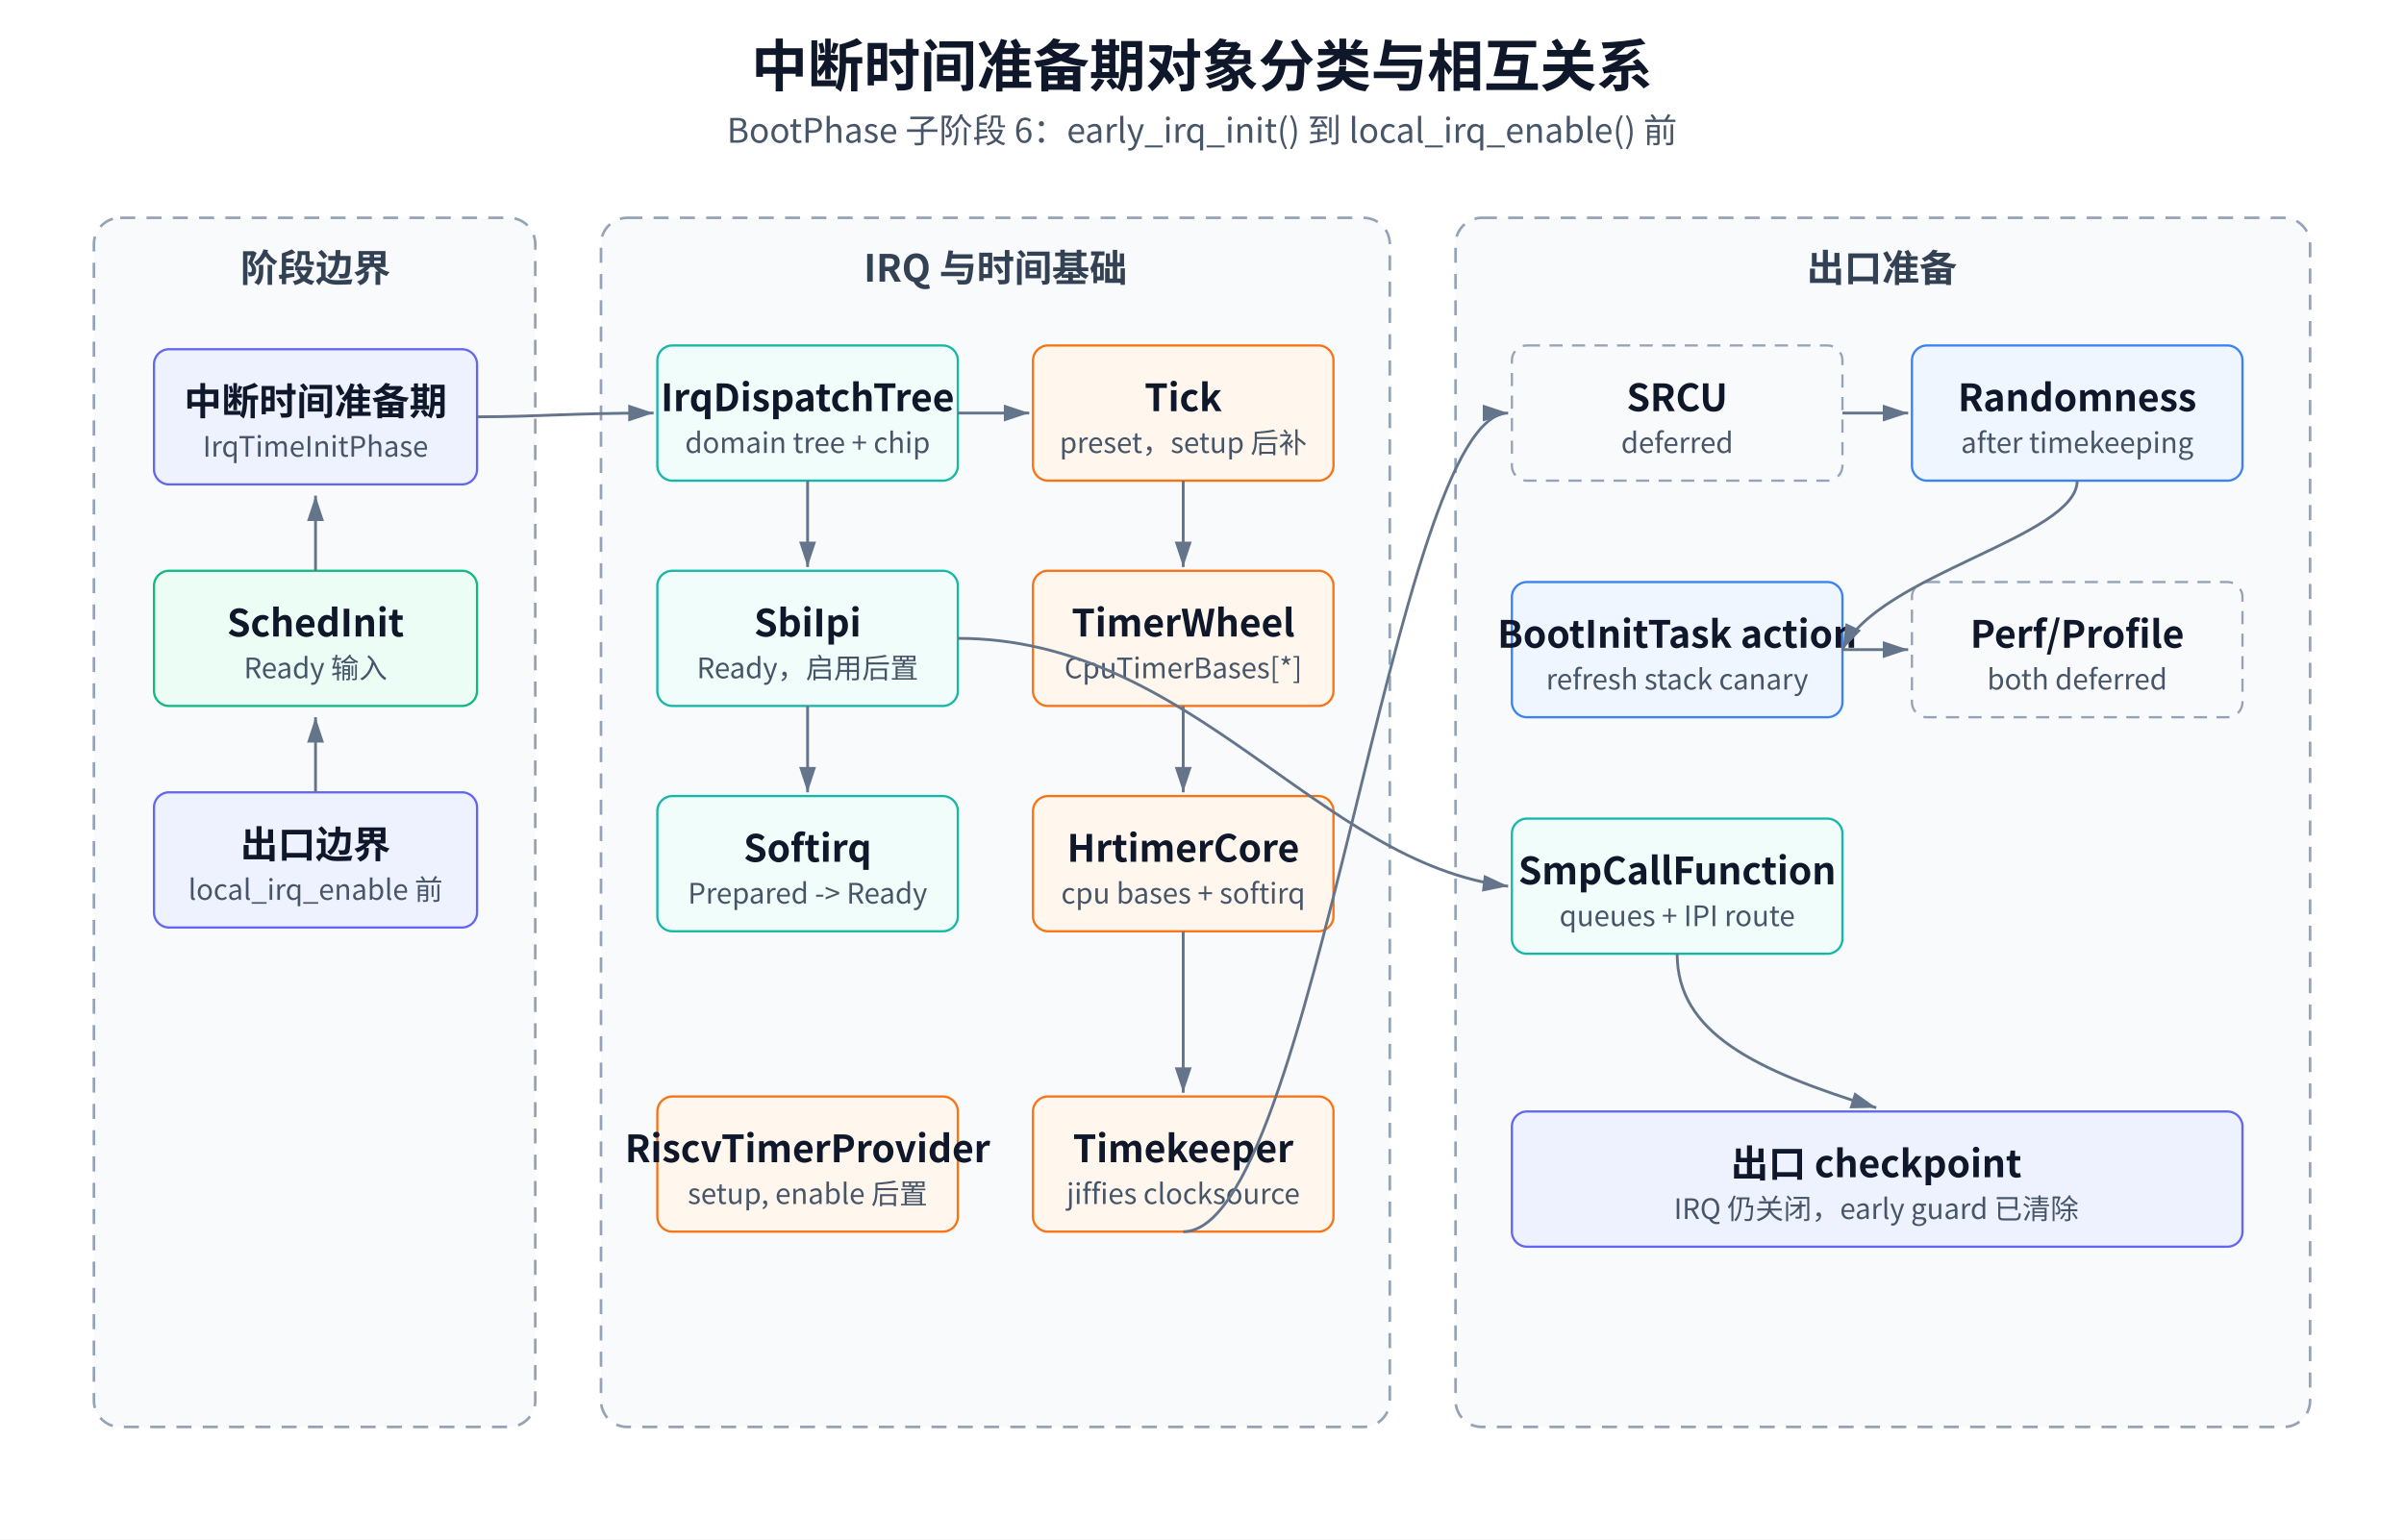
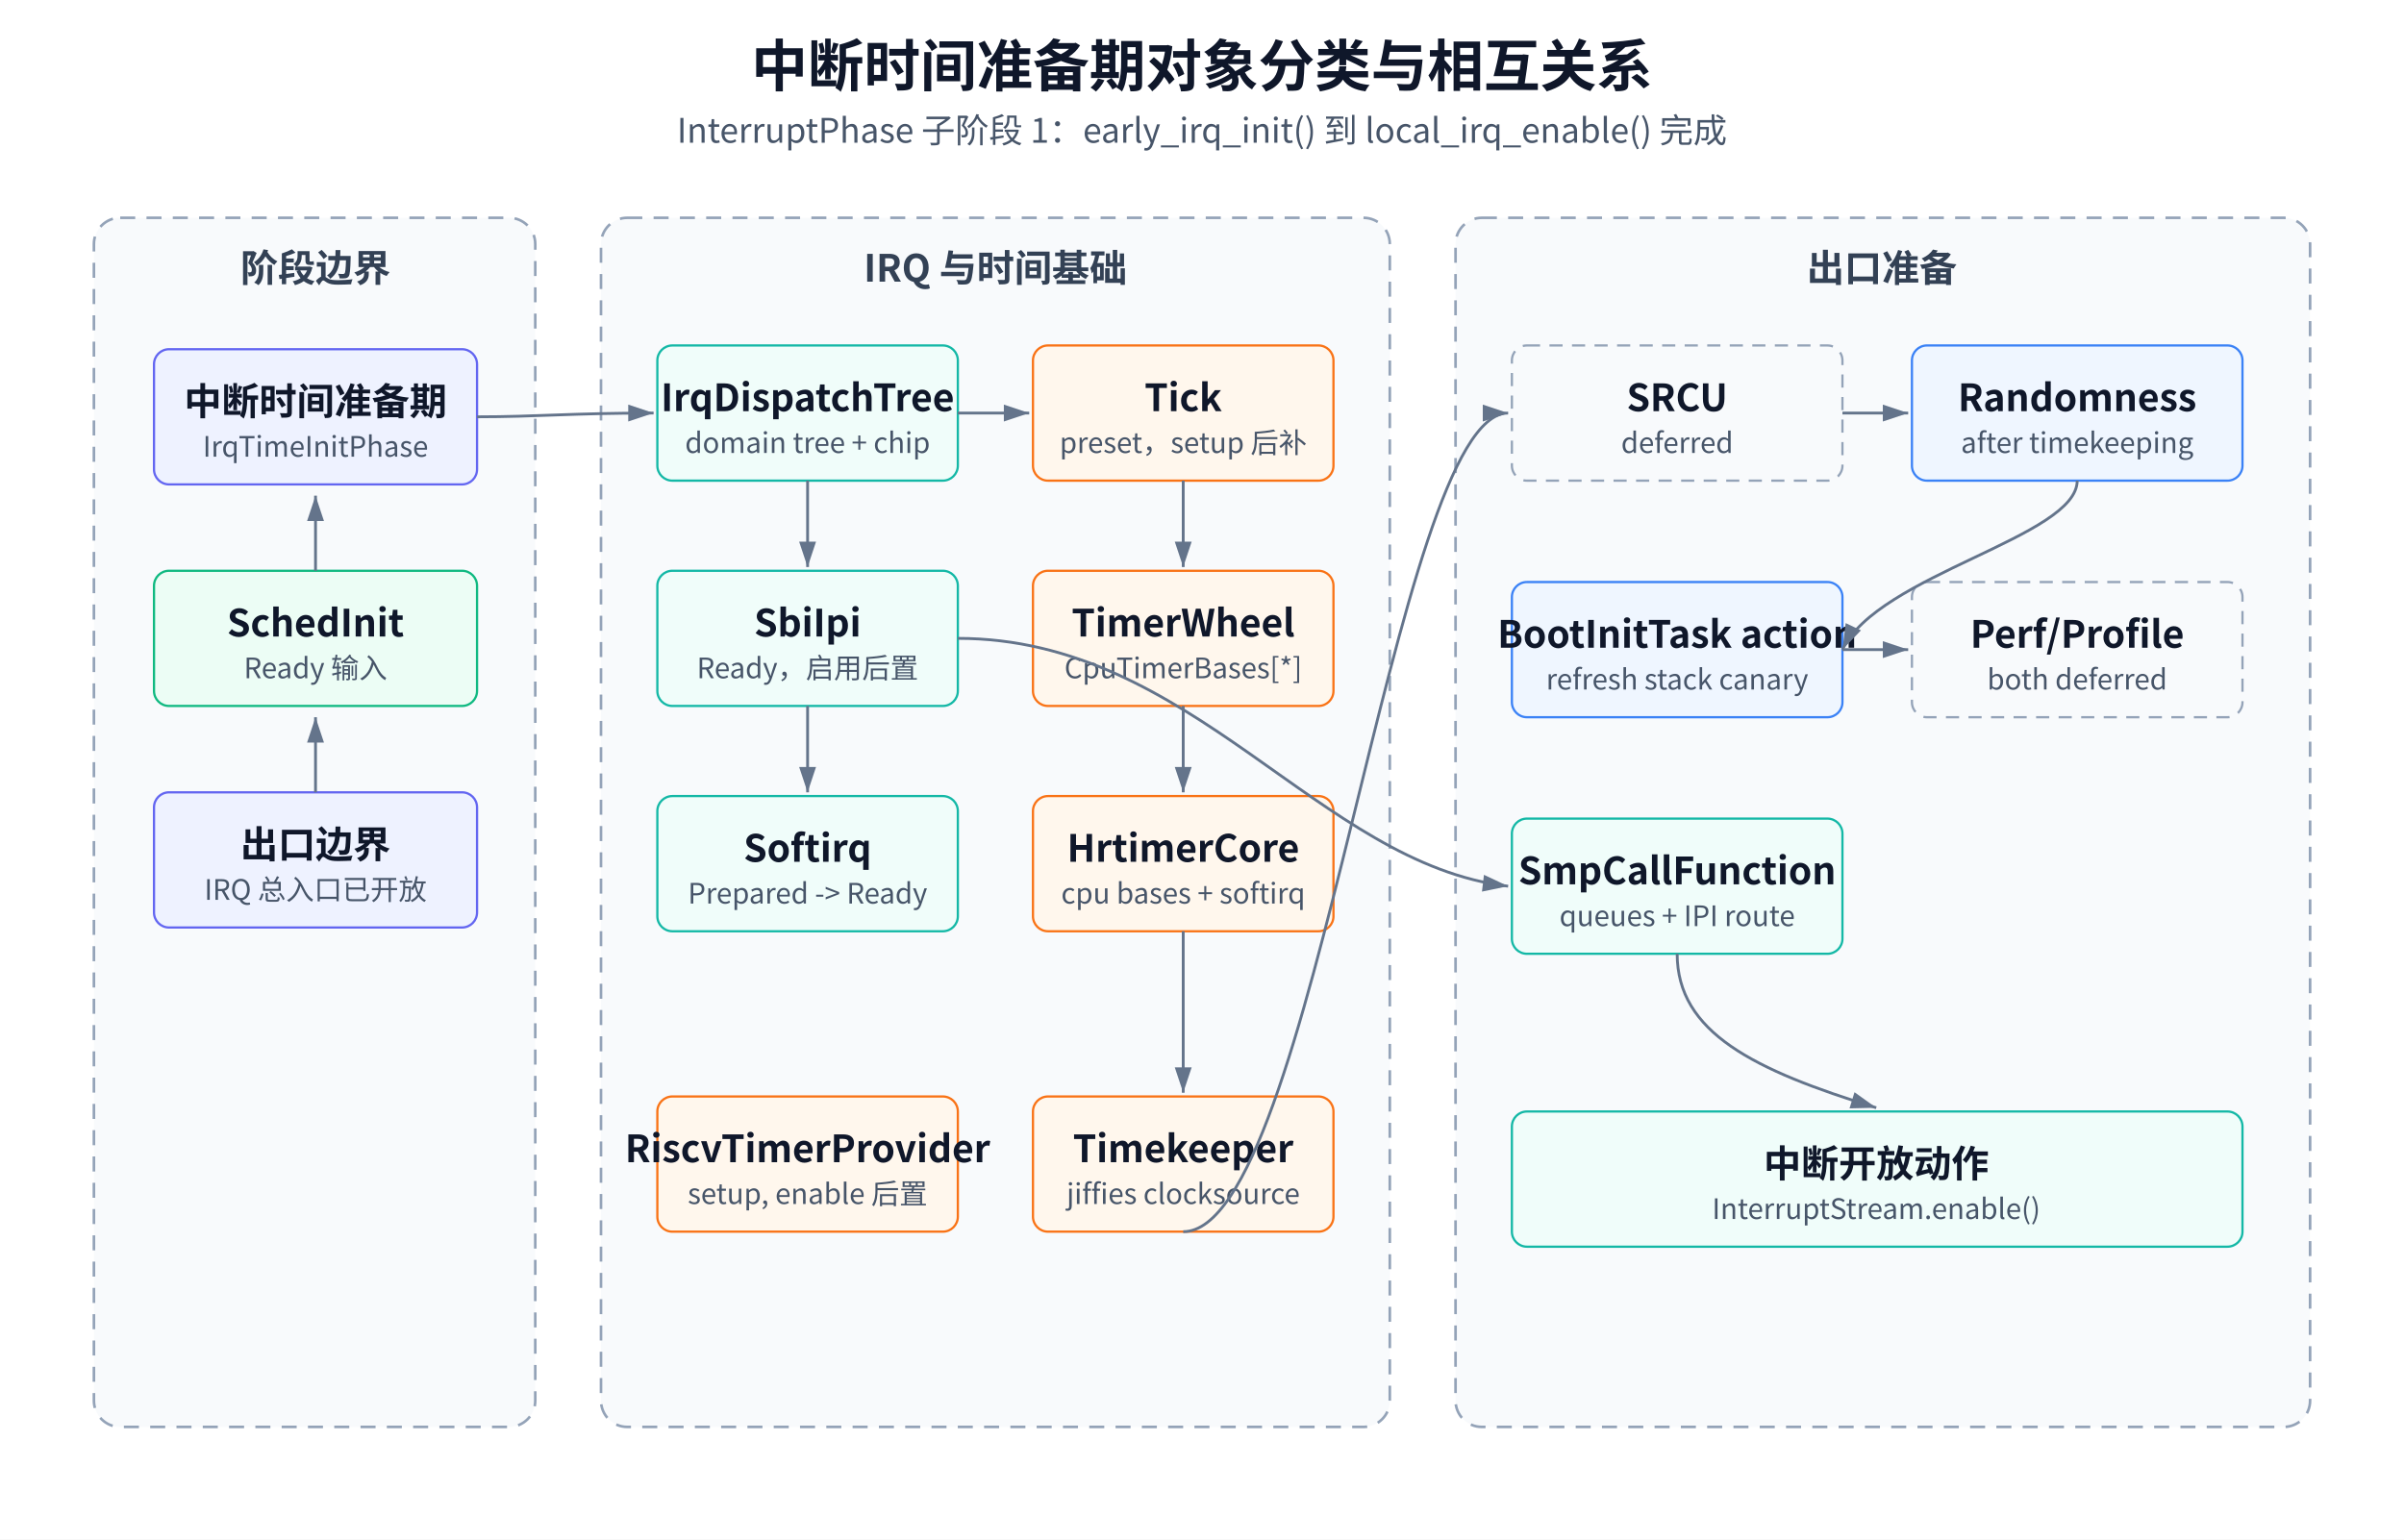
<svg xmlns="http://www.w3.org/2000/svg" width="1280" height="820" viewBox="0 0 1280 820" role="img" aria-labelledby="title desc">
  <defs>
    <style>
      text { font-family: "Microsoft YaHei", "Noto Sans CJK SC", "Source Han Sans SC", Arial, sans-serif; fill: #0f172a; }
      .title { font-size: 30px; font-weight: 600; }
      .subtitle { font-size: 18px; fill: #475569; }
      .group { fill: #f8fafc; stroke: #94a3b8; stroke-width: 1.4; stroke-dasharray: 8 6; }
      .box { fill: #ffffff; stroke: #334155; stroke-width: 1.2; }
      .phase { fill: #eef2ff; stroke: #6366f1; }
      .ready { fill: #ecfdf5; stroke: #10b981; }
      .irq { fill: #f0fdfa; stroke: #14b8a6; }
      .time { fill: #fff7ed; stroke: #f97316; }
      .async { fill: #eff6ff; stroke: #3b82f6; }
      .deferred { fill: #f8fafc; stroke: #94a3b8; stroke-dasharray: 7 5; }
      .label { font-size: 20px; font-weight: 600; dominant-baseline: middle; }
      .small { font-size: 15px; fill: #475569; dominant-baseline: middle; }
      .group-title { font-size: 20px; font-weight: 600; fill: #334155; }
      .edge { stroke: #64748b; stroke-width: 1.5; fill: none; marker-end: url(#arrow); }
    </style>
    <marker id="arrow" markerWidth="10" markerHeight="10" refX="9" refY="3" orient="auto" markerUnits="strokeWidth">
      <path d="M0,0 L0,6 L9,3 z" fill="#64748b" />
    </marker>
  </defs>
  <rect x="0" y="0" width="1280" height="820" fill="#ffffff" />
  <text x="640" y="46" text-anchor="middle" class="title">中断时间准备期对象分类与相互关系</text>
-   <text x="640" y="76" text-anchor="middle" class="subtitle">BootPhase 子阶段 6：early_irq_init() 到 local_irq_enable() 前</text>
+   <text x="640" y="76" text-anchor="middle" class="subtitle">InterruptPhase 子阶段 1：early_irq_init() 到 local_irq_enable() 完成</text>
  <rect x="50" y="116" width="235" height="644" rx="14" class="group" />
  <text x="168" y="150" text-anchor="middle" class="group-title">阶段边界</text>
  <rect x="82" y="186" width="172" height="72" rx="8" class="box phase" />
  <text x="168" y="214" text-anchor="middle" class="label">中断时间准备期</text>
  <text x="168" y="238" text-anchor="middle" class="small">IrqTimeInitPhase</text>
  <rect x="82" y="304" width="172" height="72" rx="8" class="box ready" />
  <text x="168" y="332" text-anchor="middle" class="label">SchedInit</text>
  <text x="168" y="356" text-anchor="middle" class="small">Ready 输入</text>
  <rect x="82" y="422" width="172" height="72" rx="8" class="box phase" />
  <text x="168" y="450" text-anchor="middle" class="label">出口边界</text>
-   <text x="168" y="474" text-anchor="middle" class="small">local_irq_enable 前</text>
+   <text x="168" y="474" text-anchor="middle" class="small">IRQ 总入口已开放</text>
  <path d="M168 304 L168 264" class="edge" />
  <path d="M168 422 L168 382" class="edge" />
  <rect x="320" y="116" width="420" height="644" rx="14" class="group" />
  <text x="530" y="150" text-anchor="middle" class="group-title">IRQ 与时间基础</text>
  <rect x="350" y="184" width="160" height="72" rx="8" class="box irq" />
  <text x="430" y="212" text-anchor="middle" class="label">IrqDispatchTree</text>
  <text x="430" y="236" text-anchor="middle" class="small">domain tree + chip</text>
  <rect x="550" y="184" width="160" height="72" rx="8" class="box time" />
  <text x="630" y="212" text-anchor="middle" class="label">Tick</text>
  <text x="630" y="236" text-anchor="middle" class="small">preset，setup 后补</text>
  <rect x="350" y="304" width="160" height="72" rx="8" class="box irq" />
  <text x="430" y="332" text-anchor="middle" class="label">SbiIpi</text>
  <text x="430" y="356" text-anchor="middle" class="small">Ready，启用后置</text>
  <rect x="550" y="304" width="160" height="72" rx="8" class="box time" />
  <text x="630" y="332" text-anchor="middle" class="label">TimerWheel</text>
  <text x="630" y="356" text-anchor="middle" class="small">CpuTimerBases[*]</text>
  <rect x="350" y="424" width="160" height="72" rx="8" class="box irq" />
  <text x="430" y="452" text-anchor="middle" class="label">Softirq</text>
  <text x="430" y="476" text-anchor="middle" class="small">Prepared -&gt; Ready</text>
  <rect x="550" y="424" width="160" height="72" rx="8" class="box time" />
  <text x="630" y="452" text-anchor="middle" class="label">HrtimerCore</text>
  <text x="630" y="476" text-anchor="middle" class="small">cpu bases + softirq</text>
  <rect x="350" y="584" width="160" height="72" rx="8" class="box time" />
  <text x="430" y="612" text-anchor="middle" class="label">RiscvTimerProvider</text>
  <text x="430" y="636" text-anchor="middle" class="small">setup, enable 后置</text>
  <rect x="550" y="584" width="160" height="72" rx="8" class="box time" />
  <text x="630" y="612" text-anchor="middle" class="label">Timekeeper</text>
  <text x="630" y="636" text-anchor="middle" class="small">jiffies clocksource</text>
  <rect x="775" y="116" width="455" height="644" rx="14" class="group" />
  <text x="1002" y="150" text-anchor="middle" class="group-title">出口准备</text>
  <rect x="805" y="184" width="176" height="72" rx="8" class="box deferred" />
  <text x="893" y="212" text-anchor="middle" class="label">SRCU</text>
  <text x="893" y="236" text-anchor="middle" class="small">deferred</text>
  <rect x="1018" y="184" width="176" height="72" rx="8" class="box async" />
  <text x="1106" y="212" text-anchor="middle" class="label">Randomness</text>
  <text x="1106" y="236" text-anchor="middle" class="small">after timekeeping</text>
  <rect x="805" y="310" width="176" height="72" rx="8" class="box async" />
  <text x="893" y="338" text-anchor="middle" class="label">BootInitTask action</text>
  <text x="893" y="362" text-anchor="middle" class="small">refresh stack canary</text>
  <rect x="1018" y="310" width="176" height="72" rx="8" class="box deferred" />
  <text x="1106" y="338" text-anchor="middle" class="label">Perf/Profile</text>
  <text x="1106" y="362" text-anchor="middle" class="small">both deferred</text>
  <rect x="805" y="436" width="176" height="72" rx="8" class="box irq" />
  <text x="893" y="464" text-anchor="middle" class="label">SmpCallFunction</text>
  <text x="893" y="488" text-anchor="middle" class="small">queues + IPI route</text>
-   <rect x="805" y="592" width="389" height="72" rx="8" class="box phase" />
-   <text x="999" y="620" text-anchor="middle" class="label">出口 checkpoint</text>
-   <text x="999" y="644" text-anchor="middle" class="small">IRQ 仍关闭，early guard 已清除</text>
+   <rect x="805" y="592" width="389" height="72" rx="8" class="box irq" />
+   <text x="999" y="620" text-anchor="middle" class="label">中断开放动作</text>
+   <text x="999" y="644" text-anchor="middle" class="small">InterruptStream.enable()</text>
  <path d="M254 222 C286 222, 304 220, 348 220" class="edge" />
  <path d="M510 220 L548 220" class="edge" />
  <path d="M430 256 L430 302" class="edge" />
  <path d="M630 256 L630 302" class="edge" />
  <path d="M630 376 L630 422" class="edge" />
  <path d="M430 376 L430 422" class="edge" />
  <path d="M630 496 L630 582" class="edge" />
  <path d="M630 656 C700 656, 742 220, 803 220" class="edge" />
  <path d="M510 340 C635 340, 702 460, 803 472" class="edge" />
  <path d="M981 220 L1016 220" class="edge" />
  <path d="M1106 256 C1106 286, 1000 306, 981 346" class="edge" />
  <path d="M981 346 L1016 346" class="edge" />
  <path d="M893 508 C893 550, 934 570, 999 590" class="edge" />
</svg>
